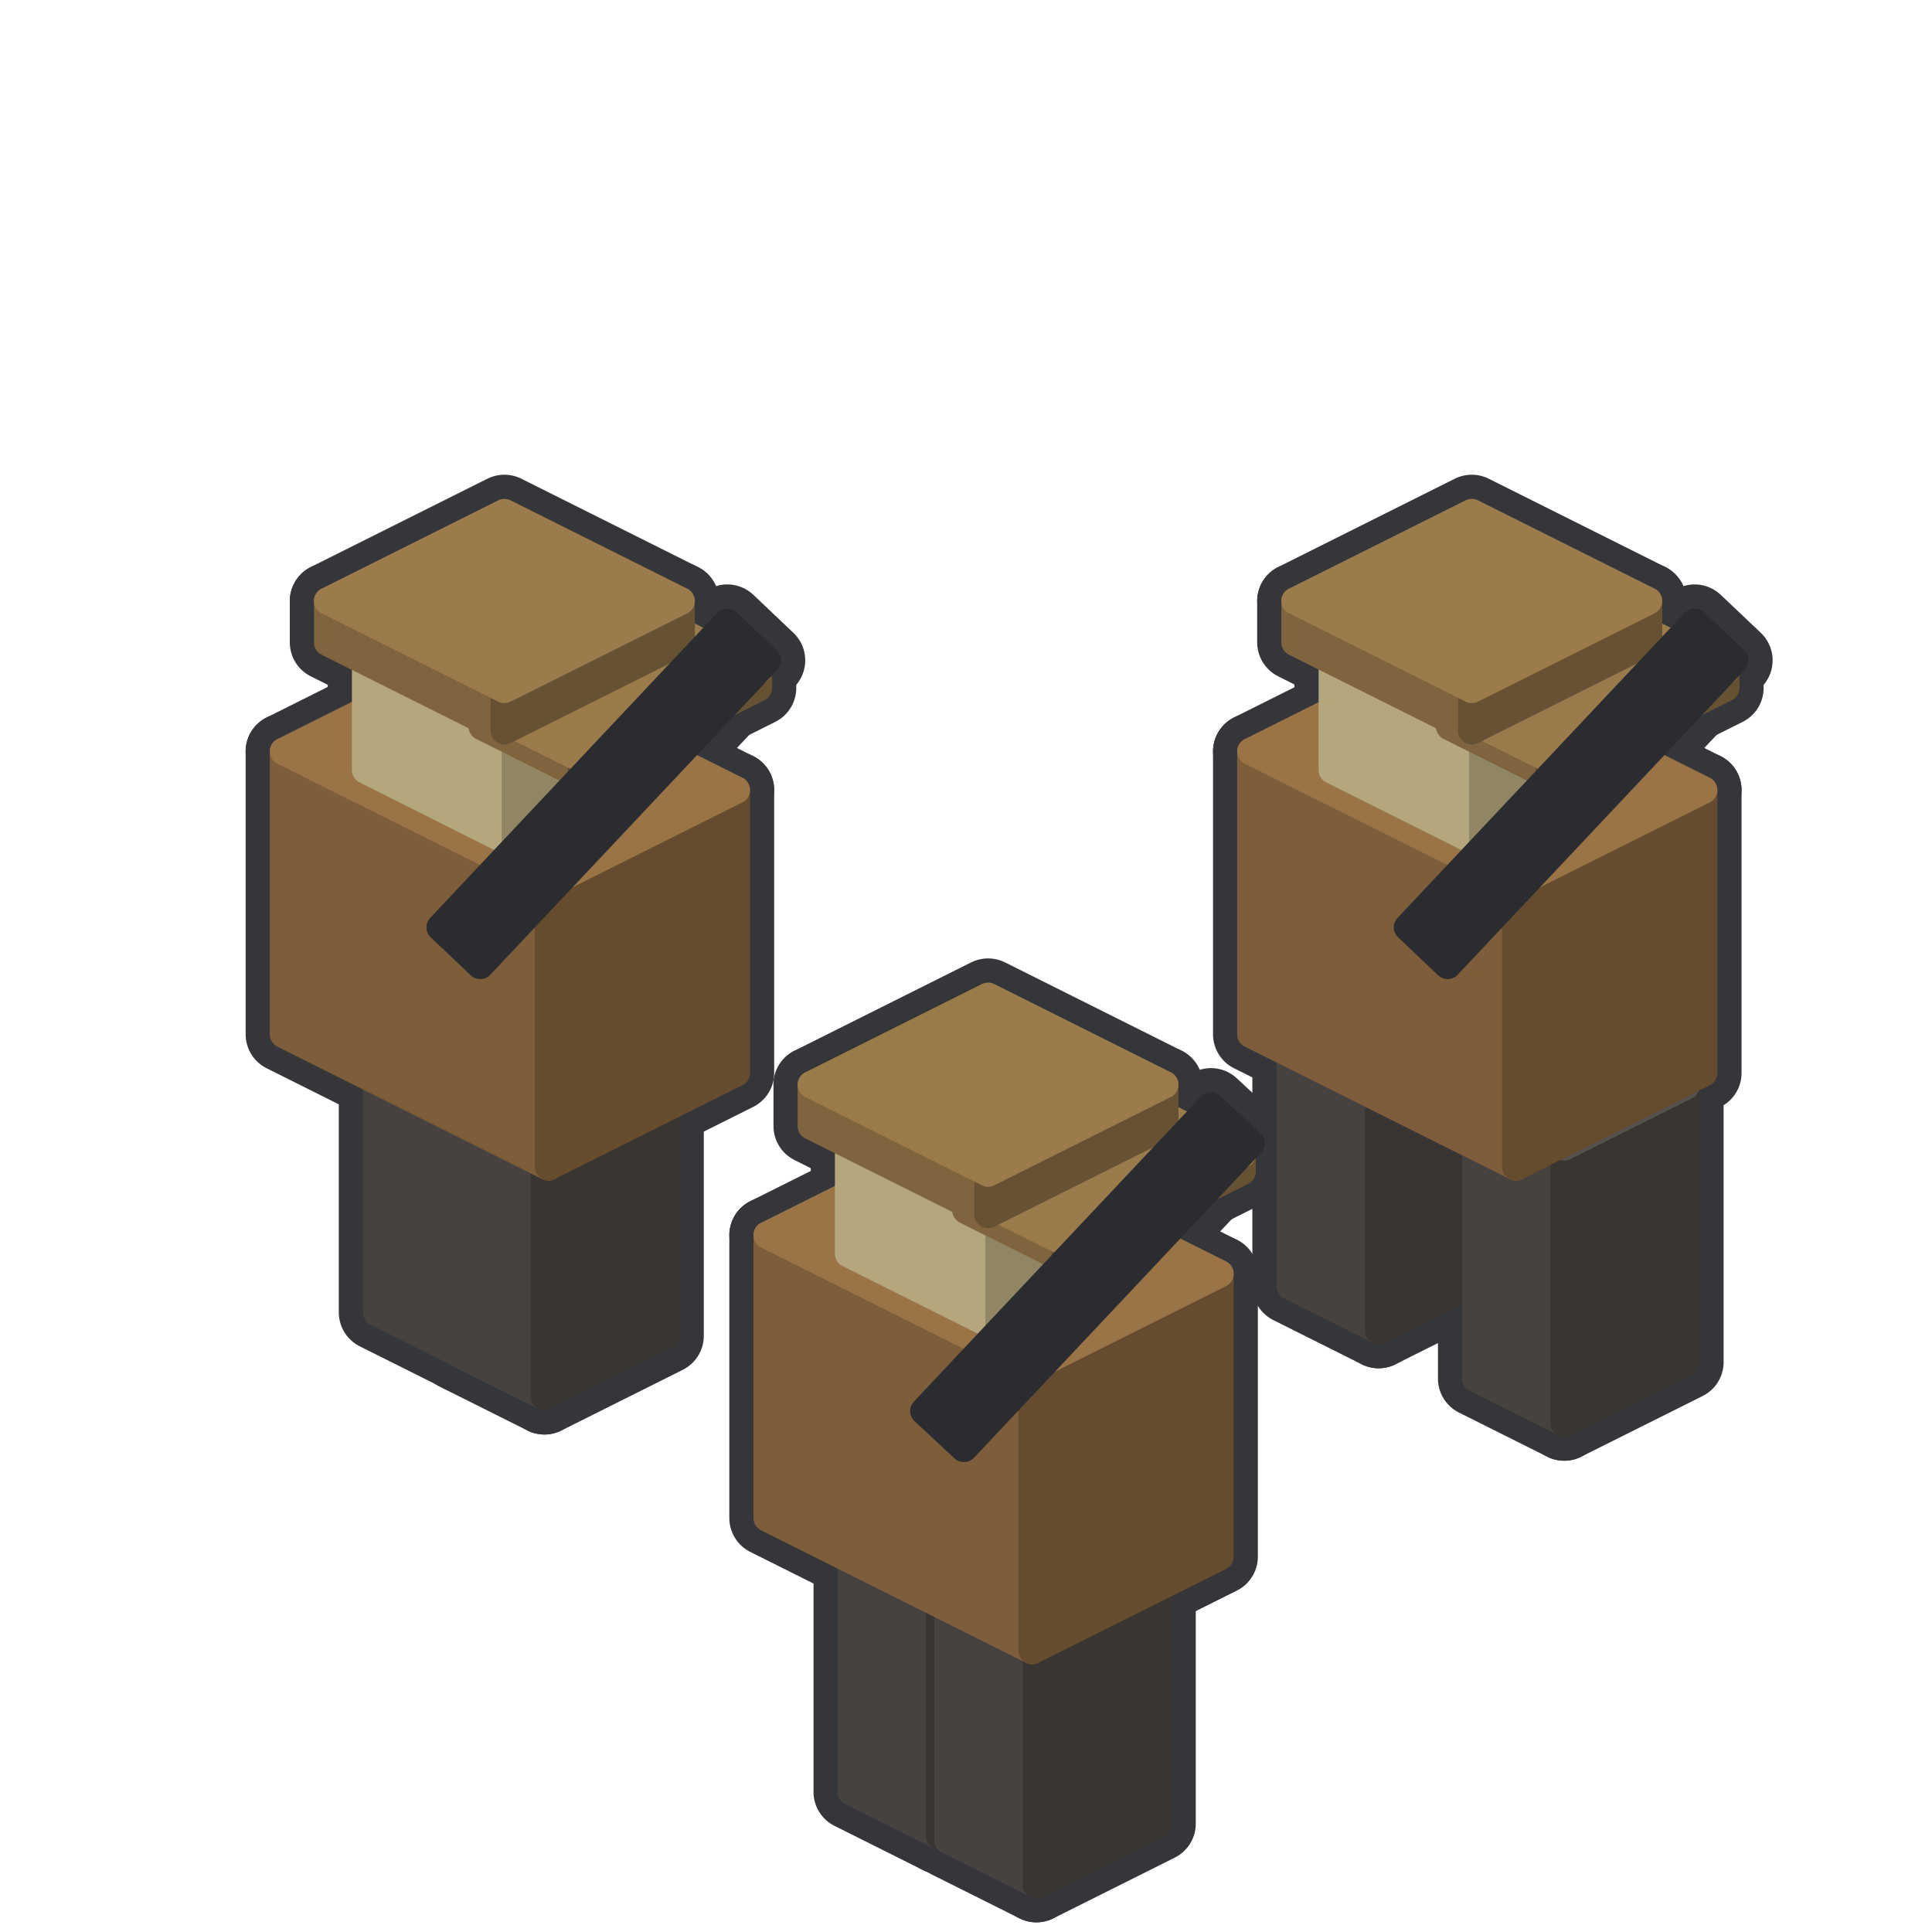
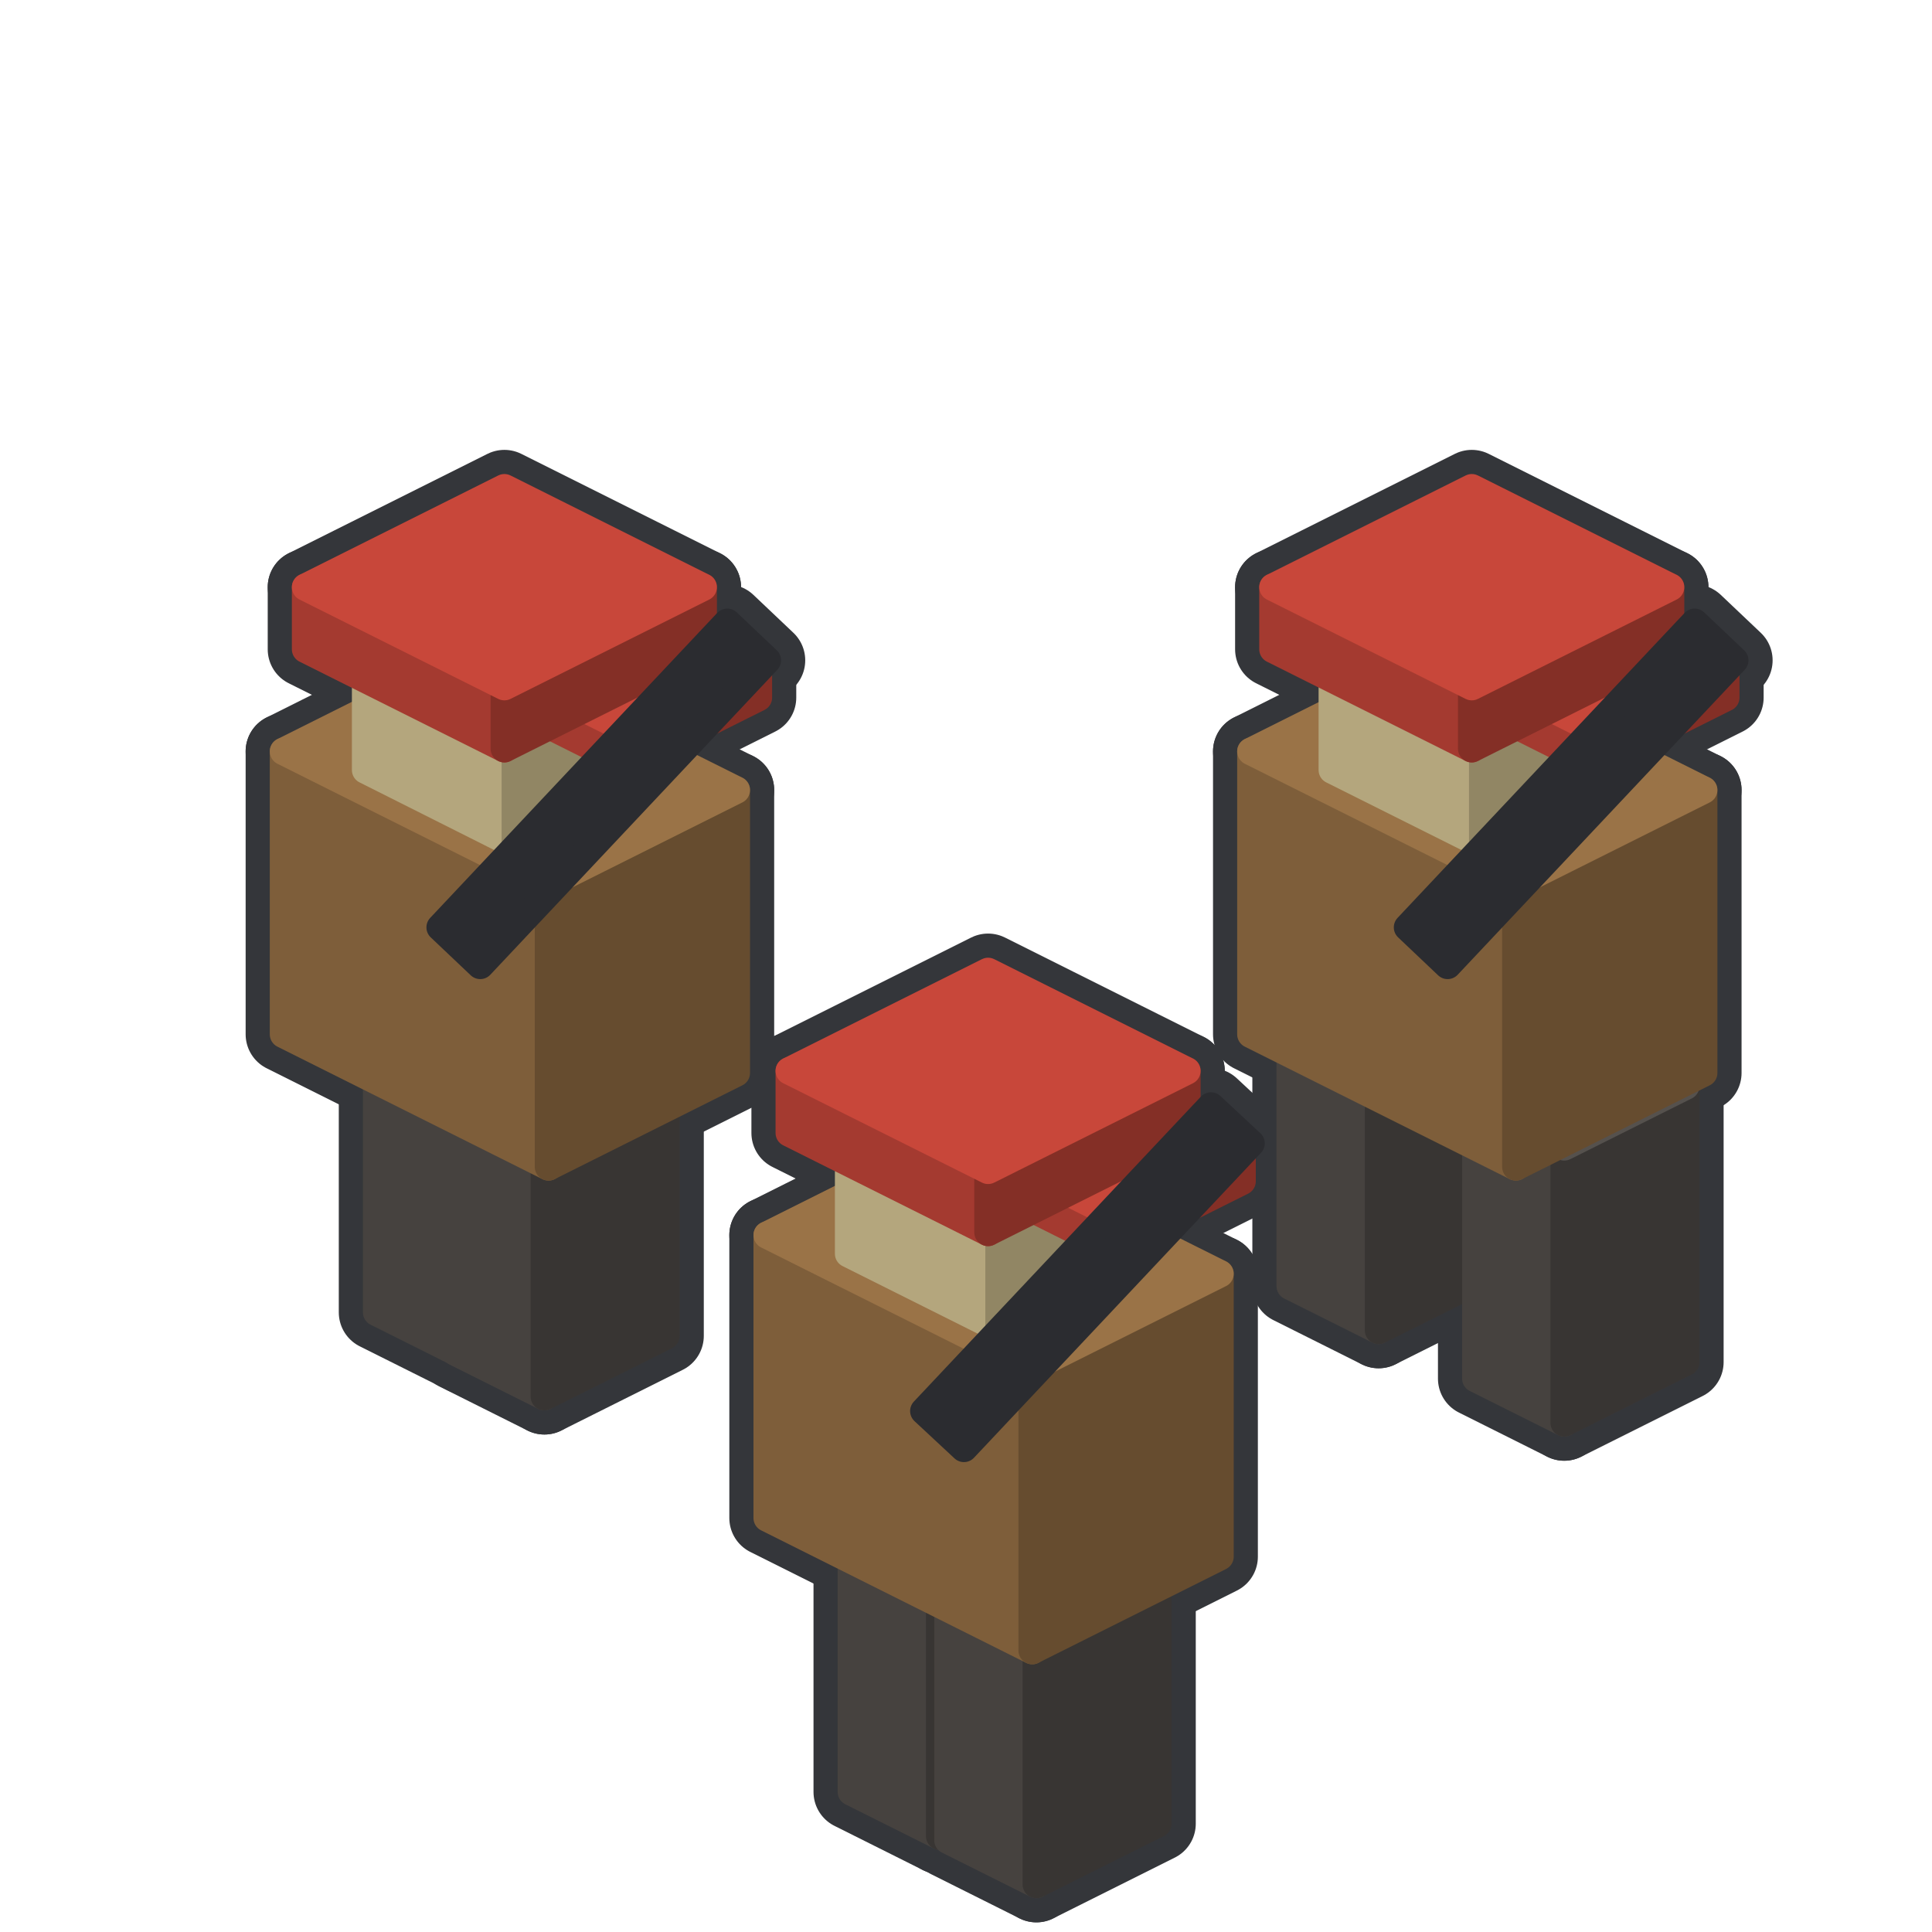
<svg xmlns="http://www.w3.org/2000/svg" width="28" height="28" viewBox="0 0 28 28">
  <g transform="translate(-18 -4)" stroke-linejoin="round" stroke-width="0.4">
    <polygon points="36.70,22.64 37.98,23.28 37.98,19.28 36.70,18.64" fill="#34363a" stroke="#34363a" stroke-width="1.1" />
    <polygon points="39.74,22.40 37.98,23.28 37.98,19.28 39.74,18.40" fill="#34363a" stroke="#34363a" stroke-width="1.1" />
    <polygon points="38.46,17.76 39.74,18.40 37.98,19.28 36.70,18.64" fill="#34363a" stroke="#34363a" stroke-width="1.1" />
    <polygon points="23.46,23.02 24.74,23.66 24.74,19.66 23.46,19.02" fill="#34363a" stroke="#34363a" stroke-width="1.1" />
    <polygon points="26.50,22.78 24.74,23.66 24.74,19.66 26.50,18.78" fill="#34363a" stroke="#34363a" stroke-width="1.1" />
    <polygon points="25.22,18.14 26.50,18.78 24.74,19.66 23.46,19.02" fill="#34363a" stroke="#34363a" stroke-width="1.1" />
    <polygon points="24.61,23.60 25.89,24.24 25.89,20.24 24.61,19.60" fill="#34363a" stroke="#34363a" stroke-width="1.1" />
    <polygon points="27.65,23.36 25.89,24.24 25.89,20.24 27.65,19.36" fill="#34363a" stroke="#34363a" stroke-width="1.1" />
    <polygon points="26.37,18.72 27.65,19.36 25.89,20.24 24.61,19.60" fill="#34363a" stroke="#34363a" stroke-width="1.1" />
    <polygon points="22.11,18.99 25.95,20.91 25.95,16.81 22.11,14.89" fill="#34363a" stroke="#34363a" stroke-width="1.1" />
    <polygon points="28.67,19.55 25.95,20.91 25.95,16.81 28.67,15.45" fill="#34363a" stroke="#34363a" stroke-width="1.1" />
    <polygon points="24.83,13.53 28.67,15.45 25.95,16.81 22.11,14.89" fill="#34363a" stroke="#34363a" stroke-width="1.1" />
    <polygon points="23.30,15.16 25.47,16.25 25.47,14.35 23.30,13.26" fill="#34363a" stroke="#34363a" stroke-width="1.1" />
    <polygon points="27.49,15.24 25.47,16.25 25.47,14.35 27.49,13.34" fill="#34363a" stroke="#34363a" stroke-width="1.1" />
    <polygon points="25.31,12.26 27.49,13.34 25.47,14.35 23.30,13.26" fill="#34363a" stroke="#34363a" stroke-width="1.1" />
+     <polygon points="25.63,14.35 27.07,15.07 27.07,14.57 25.63,13.85" fill="#34363a" stroke="#34363a" stroke-width="1.1" />
+     <polygon points="28.99,14.11 27.07,15.07 27.07,14.57 28.99,13.61" fill="#34363a" stroke="#34363a" stroke-width="1.1" />
+     <polygon points="27.55,12.89 28.99,13.61 27.07,14.57 25.63,13.85" fill="#34363a" stroke="#34363a" stroke-width="1.1" />
+     <polygon points="22.43,13.41 25.31,14.85 25.31,13.95 22.43,12.51" fill="#34363a" stroke="#34363a" stroke-width="1.1" />
+     <polygon points="28.19,13.41 25.31,14.85 25.31,13.95 28.19,12.51" fill="#34363a" stroke="#34363a" stroke-width="1.1" />
+     <polygon points="25.31,11.07 28.19,12.51 25.31,13.95 22.43,12.51" fill="#34363a" stroke="#34363a" stroke-width="1.1" />
    <polygon points="39.39,23.98 40.67,24.62 40.67,20.62 39.39,19.98" fill="#34363a" stroke="#34363a" stroke-width="1.1" />
    <polygon points="42.43,23.74 40.67,24.62 40.67,20.62 42.43,19.74" fill="#34363a" stroke="#34363a" stroke-width="1.1" />
    <polygon points="41.15,19.10 42.43,19.74 40.67,20.62 39.39,19.98" fill="#34363a" stroke="#34363a" stroke-width="1.1" />
    <polygon points="36.13,18.99 39.97,20.91 39.97,16.81 36.13,14.89" fill="#34363a" stroke="#34363a" stroke-width="1.1" />
    <polygon points="42.69,19.55 39.97,20.91 39.97,16.81 42.69,15.45" fill="#34363a" stroke="#34363a" stroke-width="1.1" />
    <polygon points="38.85,13.53 42.69,15.45 39.97,16.81 36.13,14.89" fill="#34363a" stroke="#34363a" stroke-width="1.1" />
    <polygon points="37.31,15.16 39.49,16.25 39.49,14.35 37.31,13.26" fill="#34363a" stroke="#34363a" stroke-width="1.1" />
    <polygon points="41.50,15.24 39.49,16.25 39.49,14.35 41.50,13.34" fill="#34363a" stroke="#34363a" stroke-width="1.1" />
    <polygon points="39.33,12.26 41.50,13.34 39.49,14.35 37.31,13.26" fill="#34363a" stroke="#34363a" stroke-width="1.1" />
-     <polygon points="39.01,14.53 40.45,15.25 40.45,15.00 39.01,14.28" fill="#34363a" stroke="#34363a" stroke-width="1.1" />
-     <polygon points="43.01,13.97 40.45,15.25 40.45,15.00 43.01,13.72" fill="#34363a" stroke="#34363a" stroke-width="1.1" />
-     <polygon points="41.57,13.00 43.01,13.72 40.45,15.00 39.01,14.28" fill="#34363a" stroke="#34363a" stroke-width="1.1" />
-     <polygon points="36.77,13.31 39.33,14.59 39.33,13.99 36.77,12.71" fill="#34363a" stroke="#34363a" stroke-width="1.1" />
-     <polygon points="41.89,13.31 39.33,14.59 39.33,13.99 41.89,12.71" fill="#34363a" stroke="#34363a" stroke-width="1.1" />
-     <polygon points="39.33,11.43 41.89,12.71 39.33,13.99 36.77,12.71" fill="#34363a" stroke="#34363a" stroke-width="1.1" />
-     <polygon points="24.99,14.53 26.43,15.25 26.43,15.00 24.99,14.28" fill="#34363a" stroke="#34363a" stroke-width="1.1" />
-     <polygon points="28.99,13.97 26.43,15.25 26.43,15.00 28.99,13.72" fill="#34363a" stroke="#34363a" stroke-width="1.1" />
-     <polygon points="27.55,13.00 28.99,13.72 26.43,15.00 24.99,14.28" fill="#34363a" stroke="#34363a" stroke-width="1.1" />
-     <polygon points="22.75,13.31 25.31,14.59 25.31,13.99 22.75,12.71" fill="#34363a" stroke="#34363a" stroke-width="1.1" />
-     <polygon points="27.87,13.31 25.31,14.59 25.31,13.99 27.87,12.71" fill="#34363a" stroke="#34363a" stroke-width="1.1" />
-     <polygon points="25.31,11.43 27.87,12.71 25.31,13.99 22.75,12.71" fill="#34363a" stroke="#34363a" stroke-width="1.1" />
+     <polygon points="39.65,14.35 41.09,15.07 41.09,14.57 39.65,13.85" fill="#34363a" stroke="#34363a" stroke-width="1.1" />
+     <polygon points="43.01,14.11 41.09,15.07 41.09,14.57 43.01,13.61" fill="#34363a" stroke="#34363a" stroke-width="1.1" />
+     <polygon points="41.57,12.89 43.01,13.61 41.09,14.57 39.65,13.85" fill="#34363a" stroke="#34363a" stroke-width="1.1" />
+     <polygon points="36.45,13.41 39.33,14.85 39.33,13.95 36.45,12.51" fill="#34363a" stroke="#34363a" stroke-width="1.1" />
+     <polygon points="42.21,13.41 39.33,14.85 39.33,13.95 42.21,12.51" fill="#34363a" stroke="#34363a" stroke-width="1.1" />
+     <polygon points="39.33,11.07 42.21,12.51 39.33,13.95 36.45,12.51" fill="#34363a" stroke="#34363a" stroke-width="1.1" />
    <polygon points="30.34,29.97 31.62,30.61 31.62,26.61 30.34,25.97" fill="#34363a" stroke="#34363a" stroke-width="1.1" />
    <polygon points="33.38,29.73 31.62,30.61 31.62,26.61 33.38,25.73" fill="#34363a" stroke="#34363a" stroke-width="1.1" />
    <polygon points="32.10,25.09 33.38,25.73 31.62,26.61 30.34,25.97" fill="#34363a" stroke="#34363a" stroke-width="1.1" />
    <polygon points="31.74,30.67 33.02,31.31 33.02,27.31 31.74,26.67" fill="#34363a" stroke="#34363a" stroke-width="1.1" />
    <polygon points="34.78,30.43 33.02,31.31 33.02,27.31 34.78,26.43" fill="#34363a" stroke="#34363a" stroke-width="1.1" />
    <polygon points="33.50,25.79 34.78,26.43 33.02,27.31 31.74,26.67" fill="#34363a" stroke="#34363a" stroke-width="1.1" />
    <polygon points="29.12,26.00 32.96,27.92 32.96,23.82 29.12,21.90" fill="#34363a" stroke="#34363a" stroke-width="1.1" />
    <polygon points="35.68,26.56 32.96,27.92 32.96,23.82 35.68,22.46" fill="#34363a" stroke="#34363a" stroke-width="1.1" />
    <polygon points="31.84,20.54 35.68,22.46 32.96,23.82 29.12,21.90" fill="#34363a" stroke="#34363a" stroke-width="1.1" />
    <polygon points="30.30,22.17 32.48,23.26 32.48,21.36 30.30,20.27" fill="#34363a" stroke="#34363a" stroke-width="1.1" />
    <polygon points="34.50,22.25 32.48,23.26 32.48,21.36 34.50,20.35" fill="#34363a" stroke="#34363a" stroke-width="1.1" />
    <polygon points="32.32,19.26 34.50,20.35 32.48,21.36 30.30,20.27" fill="#34363a" stroke="#34363a" stroke-width="1.1" />
-     <polygon points="32.00,21.54 33.44,22.26 33.44,22.01 32.00,21.29" fill="#34363a" stroke="#34363a" stroke-width="1.1" />
-     <polygon points="36.00,20.98 33.44,22.26 33.44,22.01 36.00,20.73" fill="#34363a" stroke="#34363a" stroke-width="1.1" />
-     <polygon points="34.56,20.01 36.00,20.73 33.44,22.01 32.00,21.29" fill="#34363a" stroke="#34363a" stroke-width="1.1" />
-     <polygon points="29.76,20.32 32.32,21.60 32.32,21.00 29.76,19.72" fill="#34363a" stroke="#34363a" stroke-width="1.1" />
-     <polygon points="34.88,20.32 32.32,21.60 32.32,21.00 34.88,19.72" fill="#34363a" stroke="#34363a" stroke-width="1.1" />
-     <polygon points="32.32,18.44 34.88,19.72 32.32,21.00 29.76,19.72" fill="#34363a" stroke="#34363a" stroke-width="1.1" />
+     <polygon points="32.64,21.36 34.08,22.08 34.08,21.58 32.64,20.86" fill="#34363a" stroke="#34363a" stroke-width="1.1" />
+     <polygon points="36.00,21.12 34.08,22.08 34.08,21.58 36.00,20.62" fill="#34363a" stroke="#34363a" stroke-width="1.1" />
+     <polygon points="34.56,19.90 36.00,20.62 34.08,21.58 32.64,20.86" fill="#34363a" stroke="#34363a" stroke-width="1.1" />
+     <polygon points="29.44,20.42 32.32,21.86 32.32,20.96 29.44,19.52" fill="#34363a" stroke="#34363a" stroke-width="1.1" />
+     <polygon points="35.20,20.42 32.32,21.86 32.32,20.96 35.20,19.52" fill="#34363a" stroke="#34363a" stroke-width="1.1" />
+     <polygon points="32.32,18.08 35.20,19.52 32.32,20.96 29.44,19.52" fill="#34363a" stroke="#34363a" stroke-width="1.1" />
    <polygon points="38.98,17.99 43.14,13.57 42.56,13.02 38.40,17.44" fill="#34363a" stroke="#34363a" stroke-width="1.1" />
    <polygon points="24.96,17.99 29.12,13.57 28.54,13.02 24.38,17.44" fill="#34363a" stroke="#34363a" stroke-width="1.1" />
    <polygon points="31.97,24.99 36.13,20.57 35.55,20.03 31.39,24.45" fill="#34363a" stroke="#34363a" stroke-width="1.1" />
    <polygon points="36.70,22.64 37.98,23.28 37.98,19.28 36.70,18.64" fill="#46423f" stroke="#46423f" />
    <polygon points="39.74,22.40 37.98,23.28 37.98,19.28 39.74,18.40" fill="#383533" stroke="#383533" />
    <polygon points="38.46,17.76 39.74,18.40 37.98,19.28 36.70,18.64" fill="#55514d" stroke="#55514d" />
    <polygon points="23.46,23.02 24.74,23.66 24.74,19.66 23.46,19.02" fill="#46423f" stroke="#46423f" />
    <polygon points="26.50,22.78 24.74,23.66 24.74,19.66 26.50,18.78" fill="#383533" stroke="#383533" />
    <polygon points="25.22,18.14 26.50,18.78 24.74,19.66 23.46,19.02" fill="#55514d" stroke="#55514d" />
    <polygon points="24.61,23.60 25.89,24.24 25.89,20.24 24.61,19.60" fill="#46423f" stroke="#46423f" />
    <polygon points="27.65,23.36 25.89,24.24 25.89,20.24 27.65,19.36" fill="#383533" stroke="#383533" />
    <polygon points="26.37,18.72 27.65,19.36 25.89,20.24 24.61,19.60" fill="#55514d" stroke="#55514d" />
    <polygon points="22.11,18.99 25.95,20.91 25.95,16.81 22.11,14.89" fill="#7e5e3a" stroke="#7e5e3a" />
    <polygon points="28.67,19.55 25.95,20.91 25.95,16.81 28.67,15.45" fill="#664c2f" stroke="#664c2f" />
    <polygon points="24.83,13.53 28.67,15.45 25.95,16.81 22.11,14.89" fill="#9a7347" stroke="#9a7347" />
    <polygon points="23.30,15.16 25.47,16.25 25.47,14.35 23.30,13.26" fill="#b4a67d" stroke="#b4a67d" />
    <polygon points="27.49,15.24 25.47,16.25 25.47,14.35 27.49,13.34" fill="#918664" stroke="#918664" />
    <polygon points="25.31,12.26 27.49,13.34 25.47,14.35 23.30,13.26" fill="#dccb98" stroke="#dccb98" />
+     <polygon points="25.63,14.35 27.07,15.07 27.07,14.57 25.63,13.85" fill="#a43a30" stroke="#a43a30" />
+     <polygon points="28.99,14.11 27.07,15.07 27.07,14.57 28.99,13.61" fill="#842f26" stroke="#842f26" />
+     <polygon points="27.55,12.89 28.99,13.61 27.07,14.57 25.63,13.85" fill="#c8473a" stroke="#c8473a" />
+     <polygon points="22.43,13.41 25.31,14.85 25.31,13.95 22.43,12.51" fill="#a43a30" stroke="#a43a30" />
+     <polygon points="28.19,13.41 25.31,14.85 25.31,13.95 28.19,12.51" fill="#842f26" stroke="#842f26" />
+     <polygon points="25.31,11.07 28.19,12.51 25.31,13.95 22.43,12.51" fill="#c8473a" stroke="#c8473a" />
    <polygon points="39.39,23.98 40.67,24.62 40.67,20.62 39.39,19.98" fill="#46423f" stroke="#46423f" />
    <polygon points="42.43,23.74 40.67,24.62 40.67,20.62 42.43,19.74" fill="#383533" stroke="#383533" />
    <polygon points="41.15,19.10 42.43,19.74 40.67,20.62 39.39,19.98" fill="#55514d" stroke="#55514d" />
    <polygon points="36.13,18.99 39.97,20.91 39.97,16.81 36.13,14.89" fill="#7e5e3a" stroke="#7e5e3a" />
    <polygon points="42.69,19.55 39.97,20.91 39.97,16.81 42.69,15.45" fill="#664c2f" stroke="#664c2f" />
    <polygon points="38.85,13.53 42.69,15.45 39.97,16.81 36.13,14.89" fill="#9a7347" stroke="#9a7347" />
    <polygon points="37.31,15.16 39.49,16.25 39.49,14.35 37.31,13.26" fill="#b4a67d" stroke="#b4a67d" />
    <polygon points="41.50,15.24 39.49,16.25 39.49,14.35 41.50,13.34" fill="#918664" stroke="#918664" />
    <polygon points="39.33,12.26 41.50,13.34 39.49,14.35 37.31,13.26" fill="#dccb98" stroke="#dccb98" />
-     <polygon points="39.01,14.53 40.45,15.25 40.45,15.00 39.01,14.28" fill="#7f643e" stroke="#7f643e" />
-     <polygon points="43.01,13.97 40.45,15.25 40.45,15.00 43.01,13.72" fill="#665132" stroke="#665132" />
-     <polygon points="41.57,13.00 43.01,13.72 40.45,15.00 39.01,14.28" fill="#9b7a4c" stroke="#9b7a4c" />
-     <polygon points="36.77,13.31 39.33,14.59 39.33,13.99 36.77,12.71" fill="#7f643e" stroke="#7f643e" />
-     <polygon points="41.89,13.31 39.33,14.59 39.33,13.99 41.89,12.71" fill="#665132" stroke="#665132" />
-     <polygon points="39.33,11.43 41.89,12.71 39.33,13.99 36.77,12.71" fill="#9b7a4c" stroke="#9b7a4c" />
-     <polygon points="24.99,14.53 26.43,15.25 26.43,15.00 24.99,14.28" fill="#7f643e" stroke="#7f643e" />
-     <polygon points="28.99,13.97 26.43,15.25 26.43,15.00 28.99,13.72" fill="#665132" stroke="#665132" />
-     <polygon points="27.55,13.00 28.99,13.72 26.43,15.00 24.99,14.28" fill="#9b7a4c" stroke="#9b7a4c" />
-     <polygon points="22.75,13.31 25.31,14.59 25.31,13.99 22.75,12.71" fill="#7f643e" stroke="#7f643e" />
-     <polygon points="27.87,13.31 25.31,14.59 25.31,13.99 27.87,12.71" fill="#665132" stroke="#665132" />
-     <polygon points="25.31,11.43 27.87,12.71 25.31,13.99 22.75,12.71" fill="#9b7a4c" stroke="#9b7a4c" />
+     <polygon points="39.65,14.35 41.09,15.07 41.09,14.57 39.65,13.85" fill="#a43a30" stroke="#a43a30" />
+     <polygon points="43.01,14.11 41.09,15.07 41.09,14.57 43.01,13.61" fill="#842f26" stroke="#842f26" />
+     <polygon points="41.57,12.89 43.01,13.61 41.09,14.57 39.65,13.85" fill="#c8473a" stroke="#c8473a" />
+     <polygon points="36.45,13.41 39.33,14.85 39.33,13.95 36.45,12.51" fill="#a43a30" stroke="#a43a30" />
+     <polygon points="42.21,13.41 39.33,14.85 39.33,13.95 42.21,12.51" fill="#842f26" stroke="#842f26" />
+     <polygon points="39.33,11.07 42.21,12.51 39.33,13.95 36.45,12.51" fill="#c8473a" stroke="#c8473a" />
    <polygon points="30.34,29.97 31.62,30.61 31.62,26.61 30.34,25.97" fill="#46423f" stroke="#46423f" />
    <polygon points="33.38,29.73 31.62,30.61 31.62,26.61 33.38,25.73" fill="#383533" stroke="#383533" />
    <polygon points="32.10,25.09 33.38,25.73 31.62,26.61 30.34,25.97" fill="#55514d" stroke="#55514d" />
    <polygon points="31.74,30.67 33.02,31.31 33.02,27.31 31.74,26.67" fill="#46423f" stroke="#46423f" />
    <polygon points="34.78,30.43 33.02,31.31 33.02,27.31 34.78,26.43" fill="#383533" stroke="#383533" />
    <polygon points="33.50,25.79 34.78,26.43 33.02,27.31 31.74,26.67" fill="#55514d" stroke="#55514d" />
    <polygon points="29.12,26.00 32.96,27.92 32.96,23.82 29.12,21.90" fill="#7e5e3a" stroke="#7e5e3a" />
    <polygon points="35.68,26.56 32.96,27.92 32.96,23.82 35.68,22.46" fill="#664c2f" stroke="#664c2f" />
    <polygon points="31.84,20.54 35.68,22.46 32.96,23.82 29.12,21.90" fill="#9a7347" stroke="#9a7347" />
    <polygon points="30.30,22.17 32.48,23.26 32.48,21.36 30.30,20.27" fill="#b4a67d" stroke="#b4a67d" />
    <polygon points="34.50,22.25 32.48,23.26 32.48,21.36 34.50,20.35" fill="#918664" stroke="#918664" />
    <polygon points="32.32,19.26 34.50,20.35 32.48,21.36 30.30,20.27" fill="#dccb98" stroke="#dccb98" />
-     <polygon points="32.00,21.54 33.44,22.26 33.44,22.01 32.00,21.29" fill="#7f643e" stroke="#7f643e" />
-     <polygon points="36.00,20.98 33.44,22.26 33.44,22.01 36.00,20.73" fill="#665132" stroke="#665132" />
-     <polygon points="34.56,20.01 36.00,20.73 33.44,22.01 32.00,21.29" fill="#9b7a4c" stroke="#9b7a4c" />
-     <polygon points="29.76,20.32 32.32,21.60 32.32,21.00 29.76,19.72" fill="#7f643e" stroke="#7f643e" />
-     <polygon points="34.88,20.32 32.32,21.60 32.32,21.00 34.88,19.72" fill="#665132" stroke="#665132" />
-     <polygon points="32.32,18.44 34.88,19.72 32.32,21.00 29.76,19.72" fill="#9b7a4c" stroke="#9b7a4c" />
+     <polygon points="32.64,21.36 34.08,22.08 34.08,21.58 32.64,20.86" fill="#a43a30" stroke="#a43a30" />
+     <polygon points="36.00,21.12 34.08,22.08 34.08,21.58 36.00,20.62" fill="#842f26" stroke="#842f26" />
+     <polygon points="34.56,19.90 36.00,20.62 34.08,21.58 32.64,20.86" fill="#c8473a" stroke="#c8473a" />
+     <polygon points="29.44,20.42 32.32,21.86 32.32,20.96 29.44,19.52" fill="#a43a30" stroke="#a43a30" />
+     <polygon points="35.20,20.42 32.32,21.86 32.32,20.96 35.20,19.52" fill="#842f26" stroke="#842f26" />
+     <polygon points="32.32,18.08 35.20,19.52 32.32,20.96 29.44,19.52" fill="#c8473a" stroke="#c8473a" />
    <polygon points="38.98,17.99 43.14,13.57 42.56,13.02 38.40,17.44" fill="#2b2c30" stroke="#2b2c30" />
    <polygon points="24.96,17.99 29.12,13.57 28.54,13.02 24.38,17.44" fill="#2b2c30" stroke="#2b2c30" />
    <polygon points="31.97,24.99 36.13,20.57 35.55,20.03 31.39,24.45" fill="#2b2c30" stroke="#2b2c30" />
  </g>
</svg>
